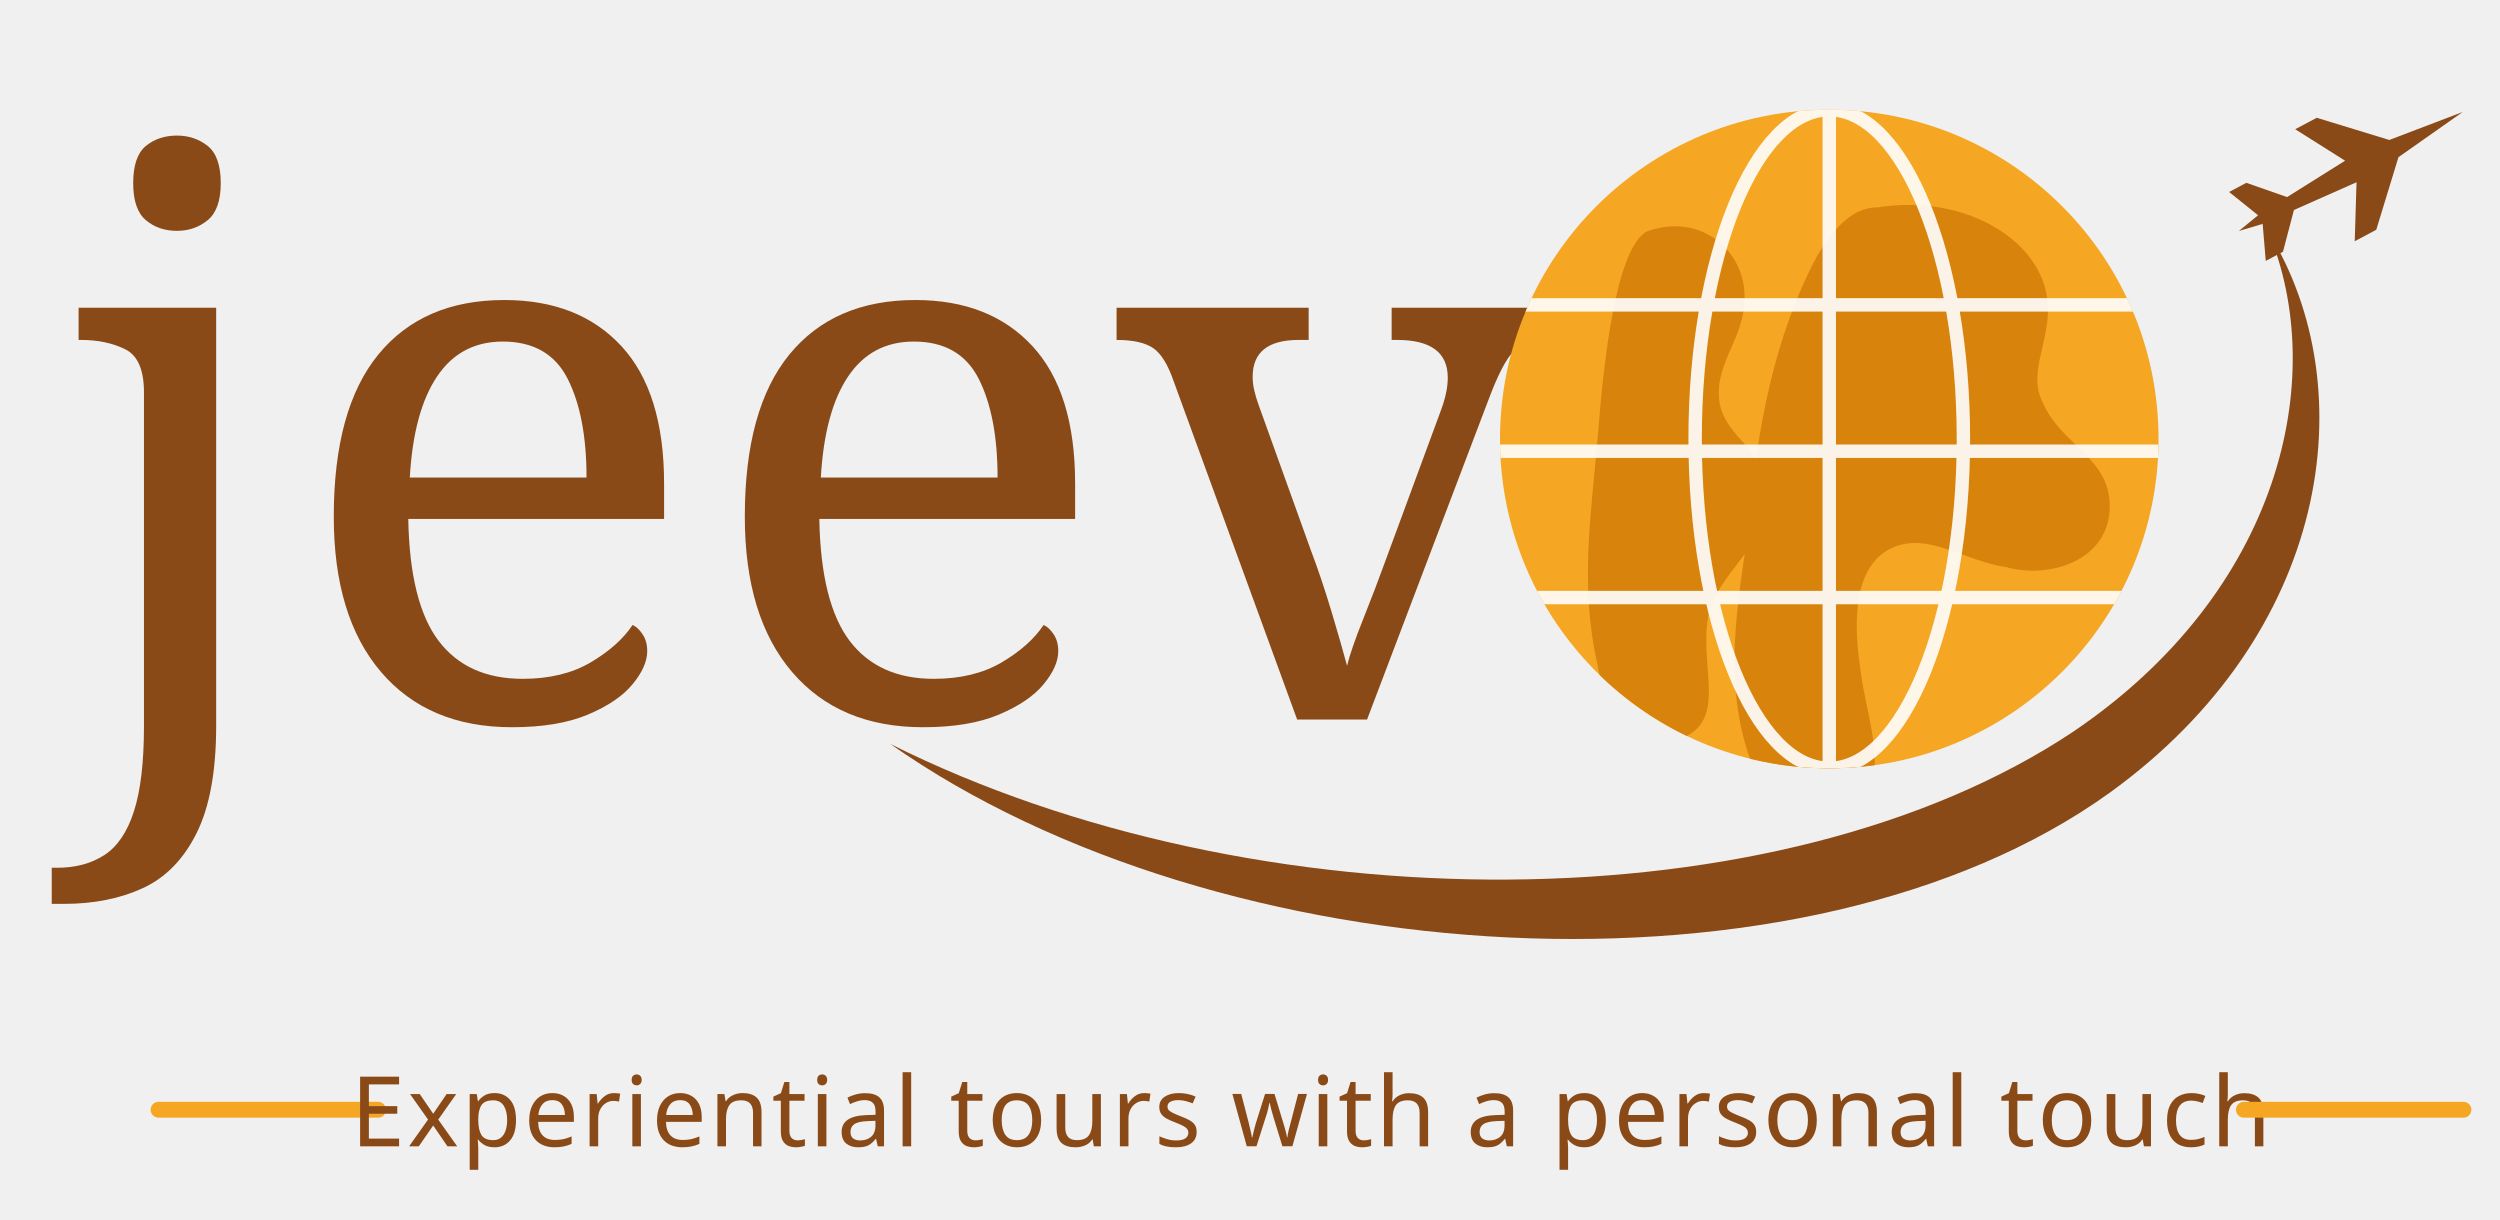
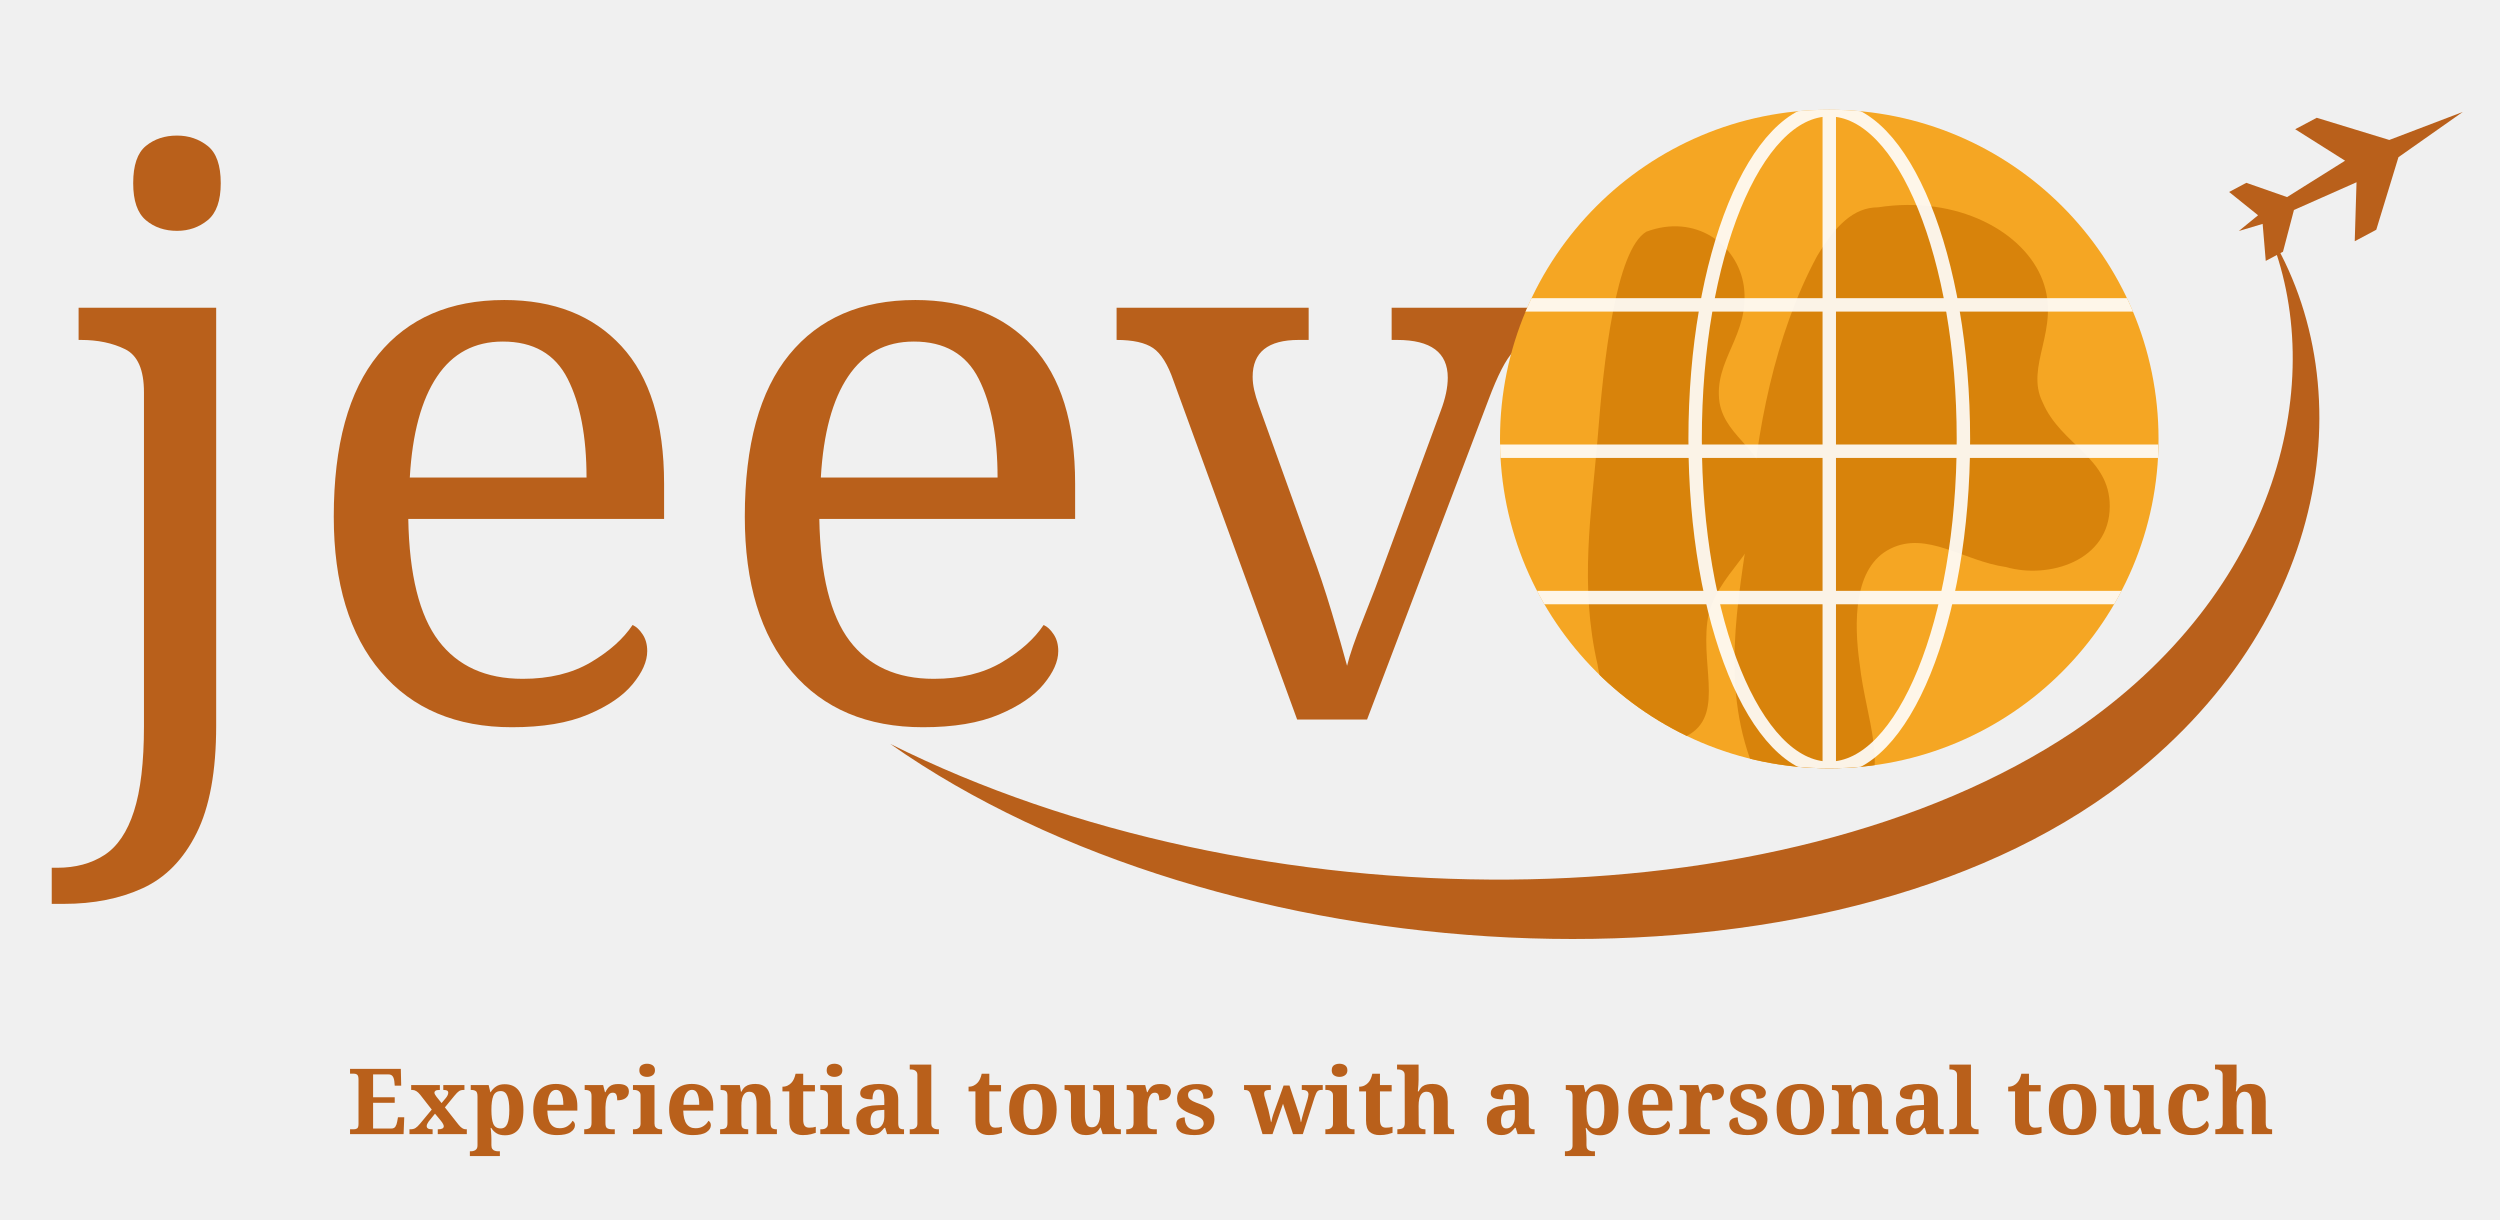
<svg xmlns="http://www.w3.org/2000/svg" viewBox="0 0 410 200" class="jv-logo" role="img" aria-label="Jeevo Tours and Travels">
  <g class="jv-logo__word">
-     <text x="10" y="118" font-family="'Playfair Display', Didot, 'Bodoni 72', Georgia, serif" font-size="126" fill="#8A4A17">jeev</text>
+     <text x="10" y="118" font-family="'Playfair Display', Didot, 'Bodoni 72', Georgia, serif" font-size="126" fill="#B9601B">jeev</text>
  </g>
  <g class="jv-logo__globe" transform="translate(300,72)">
    <circle cx="0" cy="0" r="54" fill="#F5A623" />
    <clipPath id="jvLogoClip">
      <circle cx="0" cy="0" r="54" />
    </clipPath>
    <g clip-path="url(#jvLogoClip)">
      <g class="jv-spin">
        <g fill="#D8830B">
          <path d="M-30-34c8-3 15 2 16 9 1 8-5 12-4 19 1 6 8 8 8 15 0 9-9 13-10 21                  -1 8 3 16-4 19-7 3-13-5-14-12-3-13-1-25 0-37 1-13 3-31 8-34Z" />
          <path d="M8-38c13-2 24 4 27 12 3 8-3 14 0 20 3 7 11 9 11 17 0 9-10 12-17 10                  -7-1-13-6-19-3-6 3-6 12-5 19 1 9 5 17 0 24-6 6-15 1-17-6                  -6-14-3-28-1-42 1-14 4-30 11-43 3-5 6-8 10-8Z" />
        </g>
        <g stroke="#FFFFFF" stroke-width="2.2" fill="none" opacity=".9">
          <path d="M-52-22 H52" />
          <path d="M-54 2 H54" />
          <path d="M-50 26 H50" />
          <ellipse cx="0" cy="0" rx="22" ry="54" />
          <line x1="0" y1="-54" x2="0" y2="54" />
        </g>
      </g>
    </g>
  </g>
  <g class="jv-logo__swoosh">
-     <path fill="#8A4A17" d="M 146 122 C 206 152, 292 152, 340 120       C 374 97, 382 62, 372 38 C 388 64, 382 104, 346 130 C 296 166, 200 160, 146 122 Z" />
+     <path fill="#B9601B" d="M 146 122 C 206 152, 292 152, 340 120       C 374 97, 382 62, 372 38 C 388 64, 382 104, 346 130 C 296 166, 200 160, 146 122 Z" />
    <g transform="translate(382,30) rotate(-28) scale(0.40)">
-       <path fill="#8A4A17" d="M 62 0 L 30 -4 L 8 -26 L -2 -26 L 10 -5 L -18 -3 L -30 -16             L -38 -16 L -32 -2 L -42 0 L -32 2 L -38 16 L -30 16 L -18 3 L 10 5             L -2 26 L 8 26 L 30 4 Z" />
+       <path fill="#B9601B" d="M 62 0 L 30 -4 L 8 -26 L -2 -26 L 10 -5 L -18 -3 L -30 -16             L -38 -16 L -32 -2 L -42 0 L -32 2 L -38 16 L -30 16 L -18 3 L 10 5             L -2 26 L 8 26 L 30 4 Z" />
    </g>
  </g>
  <g class="jv-logo__tag">
-     <line x1="26" y1="182" x2="62" y2="182" stroke="#F5A623" stroke-width="2.6" stroke-linecap="round" />
-     <text x="215" y="188" text-anchor="middle" font-family="'Mukta', system-ui, sans-serif" font-size="16" font-weight="500" fill="#8A4A17" letter-spacing="0.4">Experiential tours with a personal touch</text>
-     <line x1="368" y1="182" x2="404" y2="182" stroke="#F5A623" stroke-width="2.6" stroke-linecap="round" />
+     <text x="215" y="186" text-anchor="middle" font-family="'Martel', 'Mukta', Georgia, serif" font-size="15" font-weight="600" fill="#B9601B" letter-spacing="0.2">Experiential tours with a personal touch</text>
  </g>
</svg>
